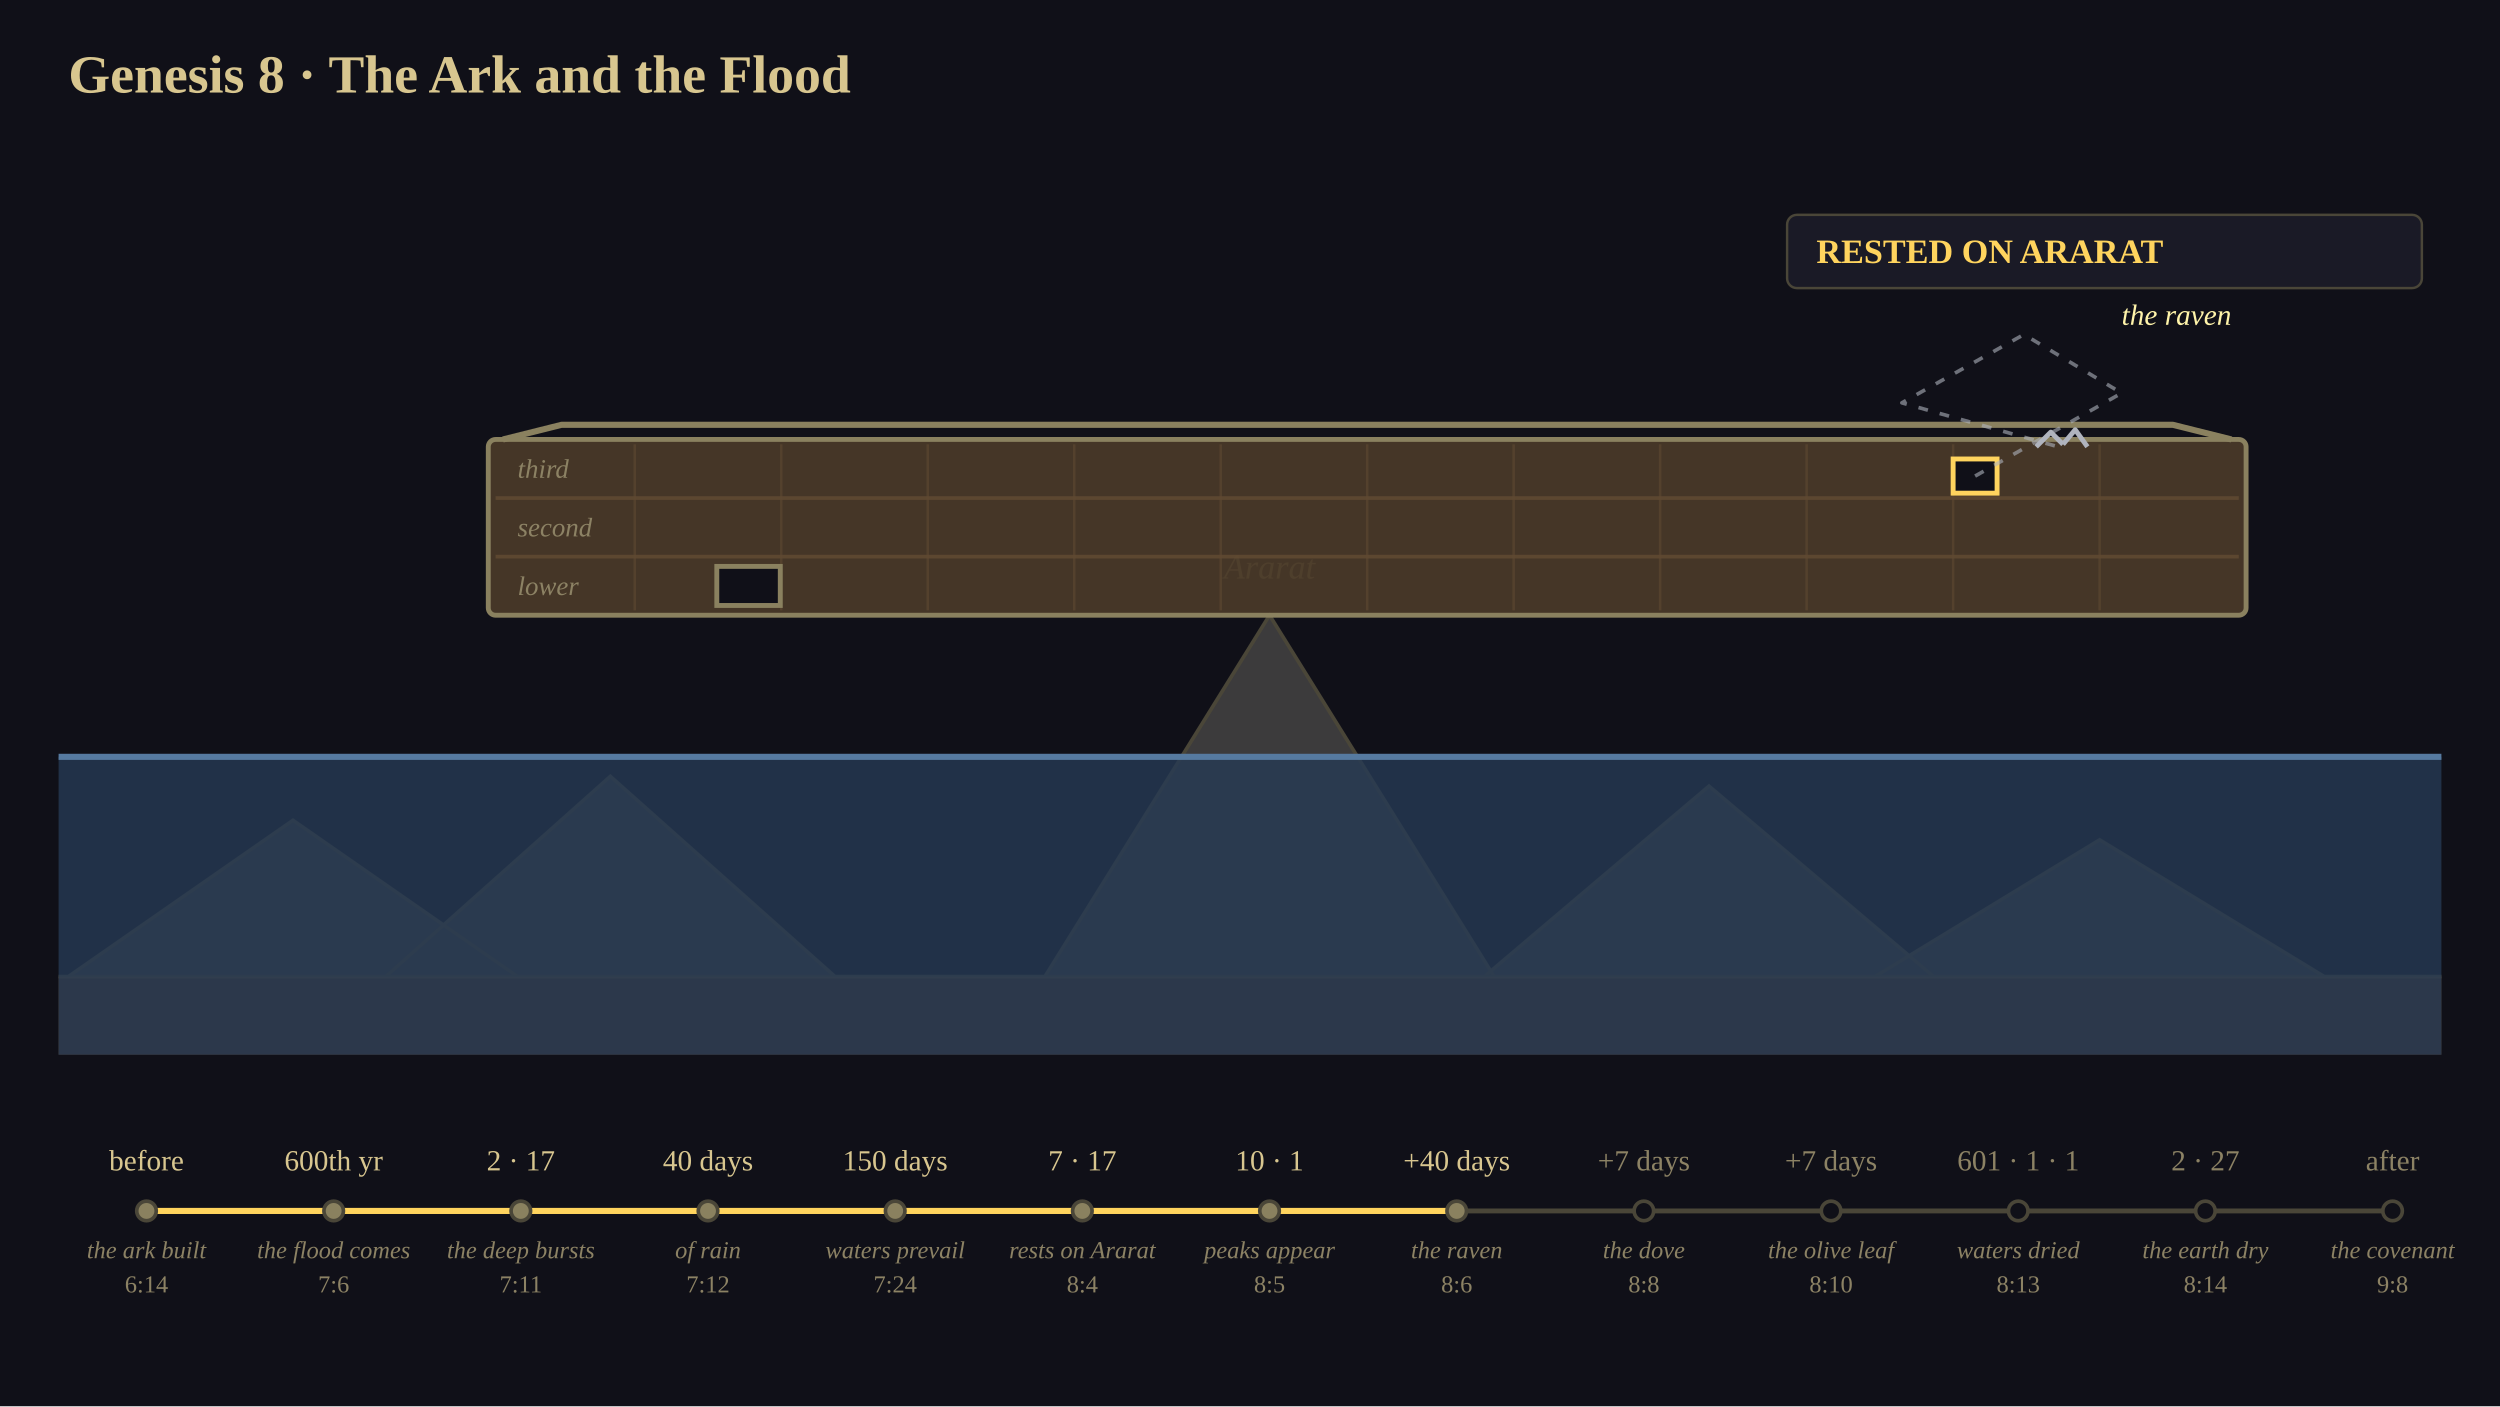
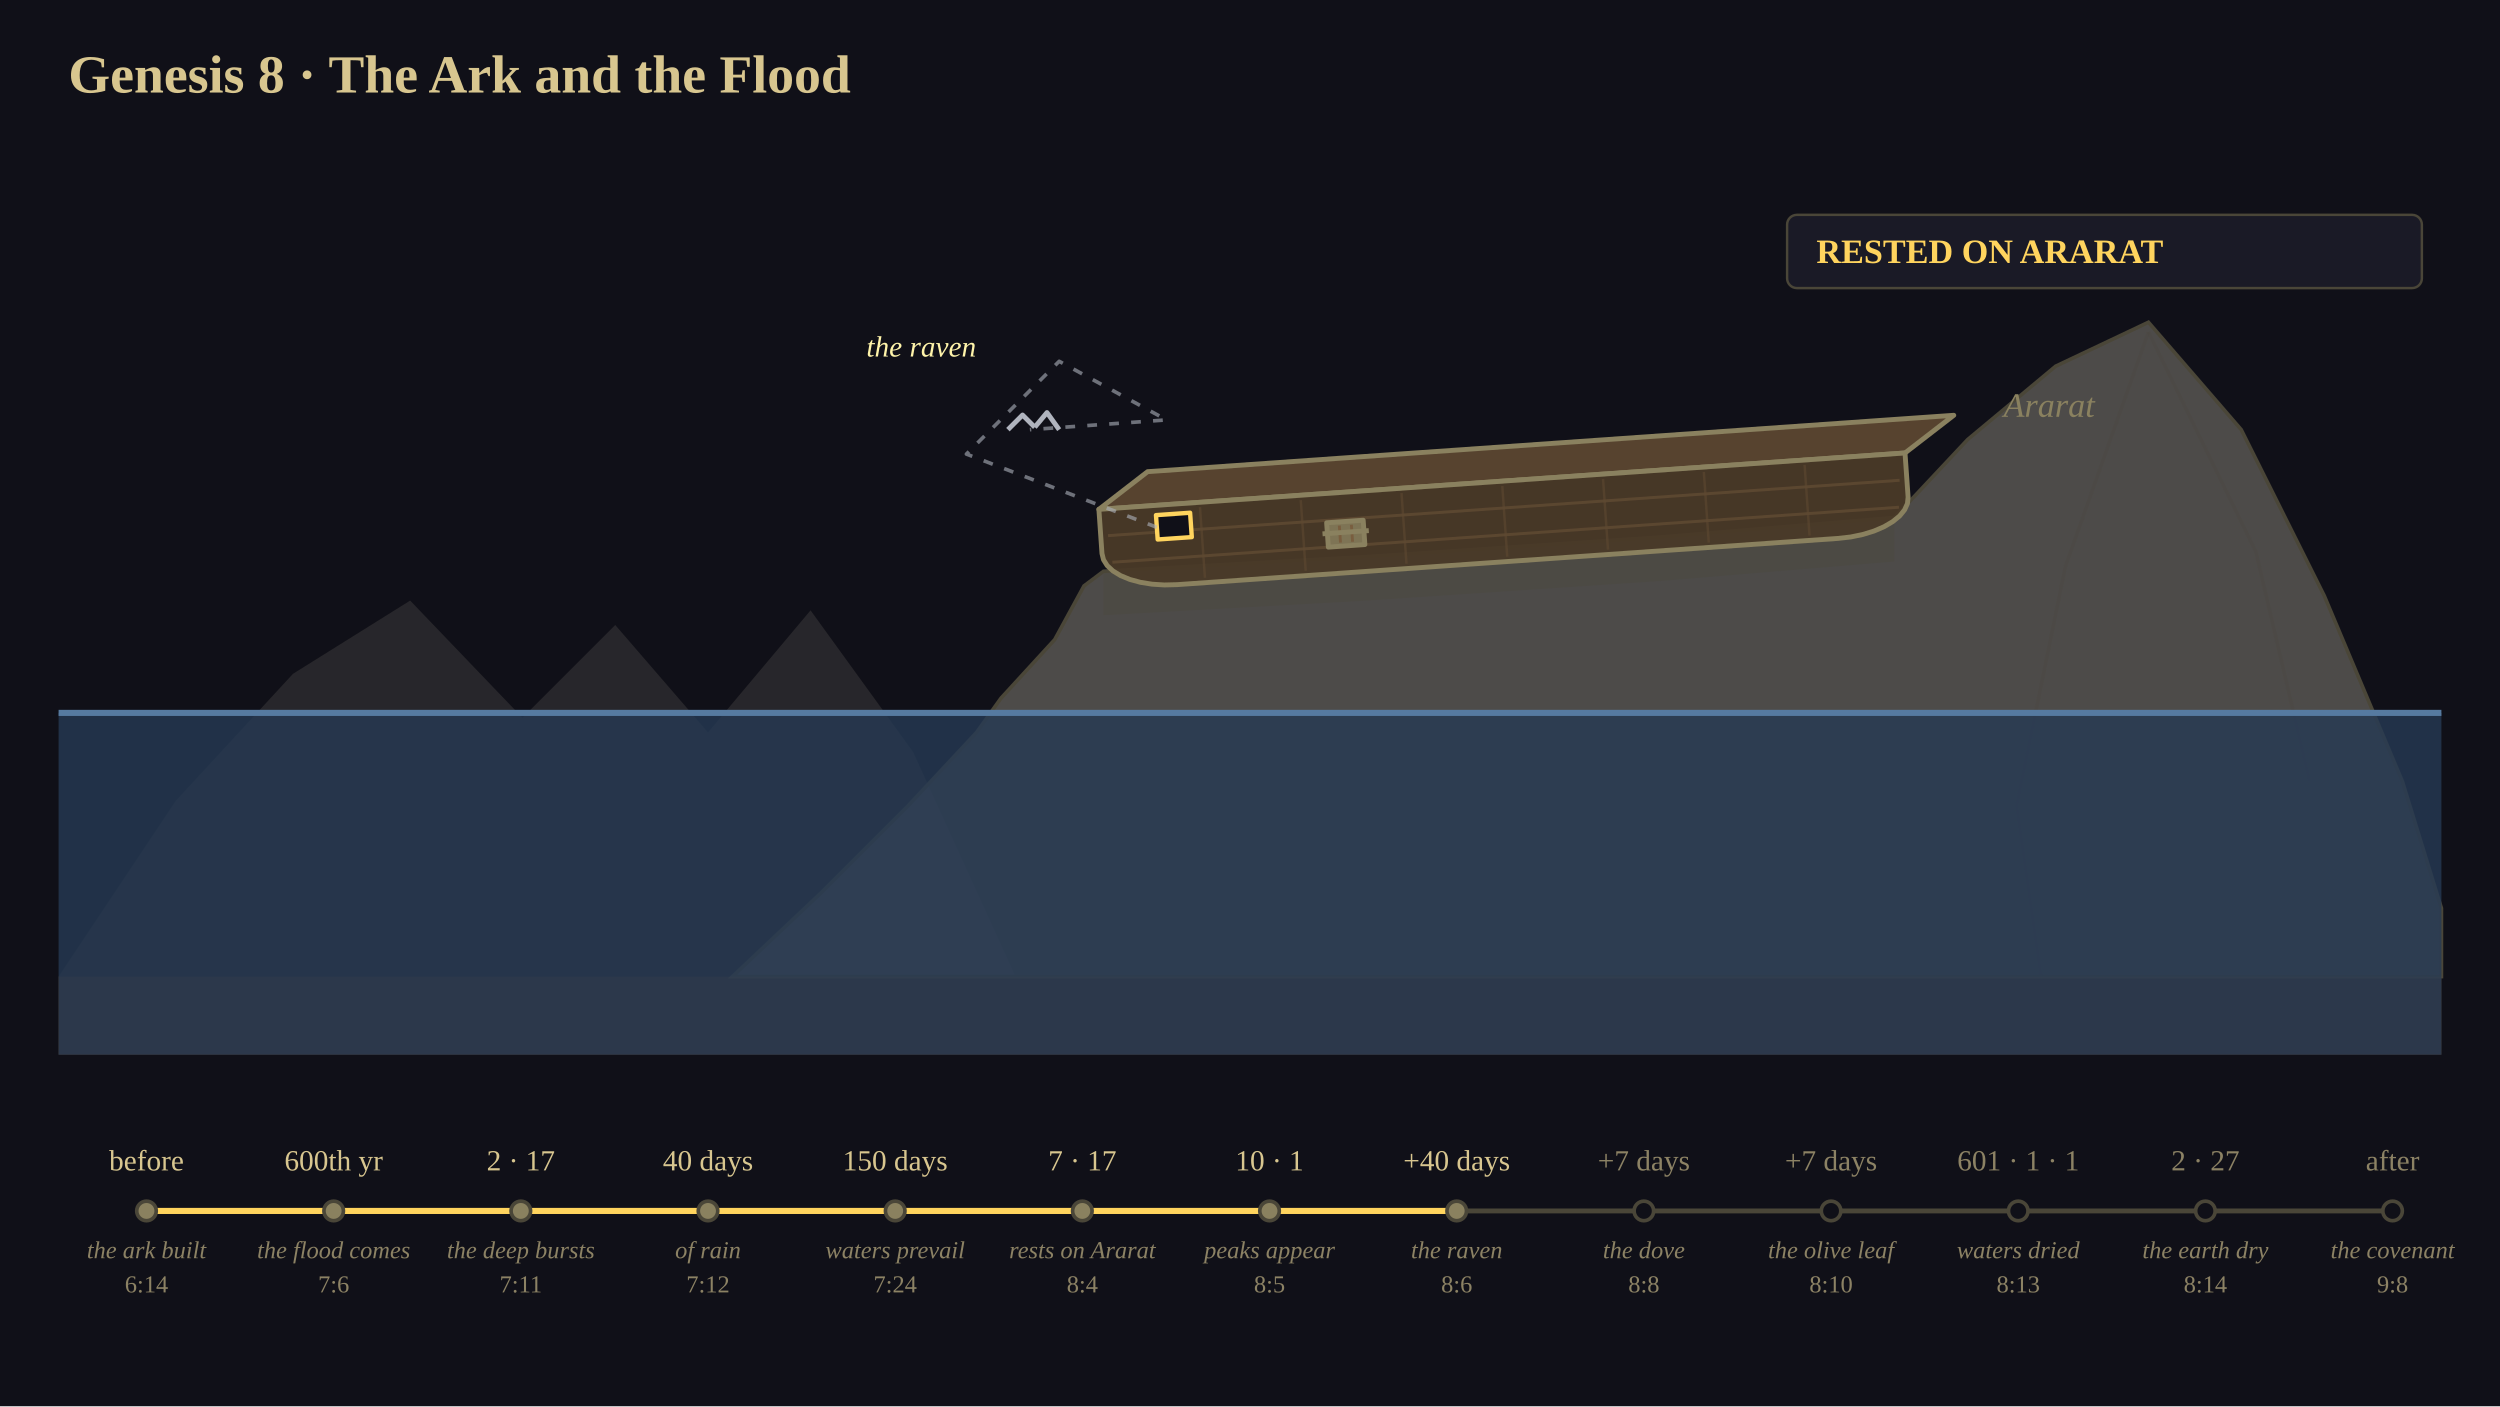
<svg xmlns="http://www.w3.org/2000/svg" viewBox="0 0 1024 576" width="1024" height="576" font-family="Georgia, 'Times New Roman', serif">
  <rect x="0" y="0" width="1024" height="576" fill="rgb(16,16,24)" />
  <text x="28" y="24" font-size="22" text-anchor="start" dominant-baseline="text-before-edge" fill="rgb(216,198,143)" font-family="Georgia, 'Times New Roman', serif" font-weight="bold">Genesis 8 · The Ark and the Flood</text>
-   <polygon points="24,400 28,400 120,336 212,400 158,400 250,318 342,400 428,400 520,252 612,400 608,400 700,322 792,400 768,400 860,344 952,400 1000,400" fill="rgb(120,116,108)" fill-opacity="0.431" stroke="rgb(74,70,56)" stroke-width="1.5" />
+   <polygon points="24,400 72,328 120,276 168,246 214,294 252,256 290,300 332,250 374,308 416,400" fill="rgb(120,116,108)" fill-opacity="0.227" />
+   <polygon points="300,400 336,366 372,330 400,300 410,286 432,262 444,240 452,234 560,228 680,220 776,212 806,180 842,150 880,132 918,176 952,244 984,320 1000,372 1000,400" fill="rgb(120,116,108)" fill-opacity="0.588" stroke="rgb(74,70,56)" stroke-width="1.5" />
+   <polygon points="452,234 560,228 680,220 776,212 776,230 680,238 560,246 452,252" fill="rgb(74,70,56)" fill-opacity="0.243" />
+   <polyline points="880,136 846,232 826,330 836,400" stroke-linejoin="round" fill="none" stroke="rgb(74,70,56)" stroke-width="1.5" stroke-opacity="0.180" />
+   <polyline points="880,136 924,226 946,320" stroke-linejoin="round" fill="none" stroke="rgb(74,70,56)" stroke-width="1.5" stroke-opacity="0.180" />
  <rect x="24" y="400" width="976" height="32" fill="rgb(120,88,58)" fill-opacity="0.510" />
-   <text x="520" y="240" font-size="14" text-anchor="middle" dominant-baseline="text-after-edge" fill="rgb(140,130,100)" font-family="Georgia, 'Times New Roman', serif" font-style="italic">Ararat</text>
-   <rect x="24" y="310" width="976" height="122" fill="rgb(38,58,84)" fill-opacity="0.804" />
-   <line x1="24" y1="310" x2="1000" y2="310" stroke="rgb(86,122,160)" stroke-width="2.5" />
-   <rect x="200" y="180" width="720" height="72" rx="3" fill="rgb(74,58,40)" fill-opacity="0.922" stroke="rgb(138,129,95)" stroke-width="2" />
-   <polyline points="206,180 230,174 890,174 914,180" stroke-linejoin="round" fill="none" stroke="rgb(138,129,95)" stroke-width="2.5" />
-   <text x="212" y="192" font-size="11" text-anchor="start" dominant-baseline="central" fill="rgb(140,130,100)" font-family="Georgia, 'Times New Roman', serif" font-style="italic">third</text>
-   <line x1="203" y1="204" x2="917" y2="204" stroke="rgb(96,74,50)" stroke-width="1.5" stroke-opacity="0.863" />
-   <text x="212" y="216" font-size="11" text-anchor="start" dominant-baseline="central" fill="rgb(140,130,100)" font-family="Georgia, 'Times New Roman', serif" font-style="italic">second</text>
-   <line x1="203" y1="228" x2="917" y2="228" stroke="rgb(96,74,50)" stroke-width="1.5" stroke-opacity="0.863" />
-   <text x="212" y="240" font-size="11" text-anchor="start" dominant-baseline="central" fill="rgb(140,130,100)" font-family="Georgia, 'Times New Roman', serif" font-style="italic">lower</text>
-   <line x1="260" y1="182" x2="260" y2="250" stroke="rgb(96,74,50)" stroke-width="1" stroke-opacity="0.588" />
-   <line x1="320" y1="182" x2="320" y2="250" stroke="rgb(96,74,50)" stroke-width="1" stroke-opacity="0.588" />
-   <line x1="380" y1="182" x2="380" y2="250" stroke="rgb(96,74,50)" stroke-width="1" stroke-opacity="0.588" />
-   <line x1="440" y1="182" x2="440" y2="250" stroke="rgb(96,74,50)" stroke-width="1" stroke-opacity="0.588" />
-   <line x1="500" y1="182" x2="500" y2="250" stroke="rgb(96,74,50)" stroke-width="1" stroke-opacity="0.588" />
-   <line x1="560" y1="182" x2="560" y2="250" stroke="rgb(96,74,50)" stroke-width="1" stroke-opacity="0.588" />
-   <line x1="620" y1="182" x2="620" y2="250" stroke="rgb(96,74,50)" stroke-width="1" stroke-opacity="0.588" />
-   <line x1="680" y1="182" x2="680" y2="250" stroke="rgb(96,74,50)" stroke-width="1" stroke-opacity="0.588" />
-   <line x1="740" y1="182" x2="740" y2="250" stroke="rgb(96,74,50)" stroke-width="1" stroke-opacity="0.588" />
-   <line x1="800" y1="182" x2="800" y2="250" stroke="rgb(96,74,50)" stroke-width="1" stroke-opacity="0.588" />
-   <line x1="860" y1="182" x2="860" y2="250" stroke="rgb(96,74,50)" stroke-width="1" stroke-opacity="0.588" />
-   <rect x="293.6" y="232" width="26" height="16" fill="rgb(16,16,24)" stroke="rgb(138,129,95)" stroke-width="2" />
-   <rect x="800" y="188" width="18" height="14" fill="rgb(16,16,24)" stroke="rgb(255,212,94)" stroke-width="2" />
-   <polyline points="809,195 869,161 829,137 779,165 843,183" stroke-linejoin="round" fill="none" stroke="rgb(176,180,190)" stroke-width="1.5" stroke-opacity="0.588" stroke-dasharray="4,5" />
-   <polyline points="834,183 840,177 845,182" stroke-linejoin="round" fill="none" stroke="rgb(176,180,190)" stroke-width="2" />
-   <polyline points="845,182 850,176 855,183" stroke-linejoin="round" fill="none" stroke="rgb(176,180,190)" stroke-width="2" />
-   <text x="869" y="129" font-size="12" text-anchor="start" dominant-baseline="central" fill="rgb(255,244,170)" font-family="Georgia, 'Times New Roman', serif" font-style="italic">the raven</text>
+   <text x="858" y="166" font-size="14" text-anchor="end" dominant-baseline="central" fill="rgb(138,129,95)" font-family="Georgia, 'Times New Roman', serif" font-style="italic">Ararat</text>
+   <polygon points="450.1,208.63 780.29,185.54 800.27,170.1 470.07,193.19" stroke-linejoin="round" fill="rgb(96,74,50)" fill-opacity="0.882" stroke="rgb(138,129,95)" stroke-width="2" />
+   <polygon points="450.1,208.63 780.29,185.54 781.56,203.64 781.56,203.64 781.29,206.25 780.12,208.83 778.1,211.33 775.27,213.65 771.74,215.73 767.6,217.51 762.98,218.93 758.02,219.95 752.88,220.53 482.12,239.47 476.94,239.6 471.89,239.28 467.12,238.52 462.78,237.34 458.99,235.77 455.87,233.86 453.51,231.67 452,229.27 451.37,226.73" stroke-linejoin="round" fill="rgb(74,58,40)" fill-opacity="0.941" stroke="rgb(138,129,95)" stroke-width="2" />
+   <line x1="453.86" y1="219.39" x2="778.07" y2="196.72" stroke="rgb(96,74,50)" stroke-width="1.2" stroke-opacity="0.824" />
+   <line x1="455.64" y1="230.29" x2="777.82" y2="207.76" stroke="rgb(96,74,50)" stroke-width="1.2" stroke-opacity="0.824" />
+   <line x1="491.51" y1="207.73" x2="493.54" y2="236.66" stroke="rgb(96,74,50)" stroke-width="1" stroke-opacity="0.549" />
+   <line x1="532.79" y1="204.85" x2="534.81" y2="233.78" stroke="rgb(96,74,50)" stroke-width="1" stroke-opacity="0.549" />
+   <line x1="574.06" y1="201.96" x2="576.09" y2="230.89" stroke="rgb(96,74,50)" stroke-width="1" stroke-opacity="0.549" />
+   <line x1="615.34" y1="199.08" x2="617.36" y2="228" stroke="rgb(96,74,50)" stroke-width="1" stroke-opacity="0.549" />
+   <line x1="656.61" y1="196.19" x2="658.63" y2="225.12" stroke="rgb(96,74,50)" stroke-width="1" stroke-opacity="0.549" />
+   <line x1="697.89" y1="193.3" x2="699.91" y2="222.23" stroke="rgb(96,74,50)" stroke-width="1" stroke-opacity="0.549" />
+   <line x1="739.16" y1="190.42" x2="741.18" y2="219.35" stroke="rgb(96,74,50)" stroke-width="1" stroke-opacity="0.549" />
+   <polygon points="543.39,214.13 558.36,213.08 559.05,223.06 544.09,224.11" stroke-linejoin="round" fill="rgb(138,129,95)" fill-opacity="0.824" stroke="rgb(138,129,95)" stroke-width="2" />
+   <line x1="548.58" y1="215.27" x2="549.07" y2="222.25" stroke="rgb(120,88,58)" stroke-width="1.2" stroke-opacity="0.784" />
+   <line x1="553.52" y1="214.93" x2="554.01" y2="221.91" stroke="rgb(120,88,58)" stroke-width="1.2" stroke-opacity="0.784" />
+   <line x1="541.7" y1="218.66" x2="560.66" y2="217.33" stroke="rgb(138,129,95)" stroke-width="2" />
+   <polygon points="473.49,211 487.46,210.02 488.16,220 474.19,220.97" stroke-linejoin="round" fill="rgb(16,16,24)" stroke="rgb(255,212,94)" stroke-width="1.8" />
+   <rect x="24" y="292" width="976" height="140" fill="rgb(38,58,84)" fill-opacity="0.804" />
+   <line x1="24" y1="292" x2="1000" y2="292" stroke="rgb(86,122,160)" stroke-width="2.5" />
+   <polyline points="473.84,215.99 395.84,185.99 433.84,147.99 477.84,171.99 421.84,175.99" stroke-linejoin="round" fill="none" stroke="rgb(176,180,190)" stroke-width="1.5" stroke-opacity="0.588" stroke-dasharray="4,5" />
+   <polyline points="412.84,175.99 418.84,169.99 423.84,174.99" stroke-linejoin="round" fill="none" stroke="rgb(176,180,190)" stroke-width="2" />
+   <polyline points="423.84,174.99 428.84,168.99 433.84,175.99" stroke-linejoin="round" fill="none" stroke="rgb(176,180,190)" stroke-width="2" />
+   <text x="399.84" y="141.99" font-size="12" text-anchor="end" dominant-baseline="central" fill="rgb(255,244,170)" font-family="Georgia, 'Times New Roman', serif" font-style="italic">the raven</text>
  <rect x="732" y="88" width="260" height="30" rx="4" fill="rgb(26,26,38)" stroke="rgb(74,70,56)" stroke-width="1" />
  <text x="744" y="103" font-size="14" text-anchor="start" dominant-baseline="central" fill="rgb(255,212,94)" font-family="Georgia, 'Times New Roman', serif" font-weight="bold">RESTED ON ARARAT</text>
  <line x1="60" y1="496" x2="980" y2="496" stroke="rgb(74,70,56)" stroke-width="2" />
  <line x1="60" y1="496" x2="596.67" y2="496" stroke="rgb(255,212,94)" stroke-width="2.5" />
  <circle cx="60" cy="496" r="4" fill="rgb(138,129,95)" stroke="rgb(74,70,56)" stroke-width="1.5" />
  <text x="60" y="482" font-size="12" text-anchor="middle" dominant-baseline="text-after-edge" fill="rgb(216,198,143)" font-family="Georgia, 'Times New Roman', serif">before</text>
  <text x="60" y="512" font-size="10" text-anchor="middle" dominant-baseline="central" fill="rgb(140,130,100)" font-family="Georgia, 'Times New Roman', serif" font-style="italic">the ark built</text>
  <text x="60" y="526" font-size="10" text-anchor="middle" dominant-baseline="central" fill="rgb(140,130,100)" font-family="Georgia, 'Times New Roman', serif">6:14</text>
  <circle cx="136.67" cy="496" r="4" fill="rgb(138,129,95)" stroke="rgb(74,70,56)" stroke-width="1.5" />
  <text x="136.67" y="482" font-size="12" text-anchor="middle" dominant-baseline="text-after-edge" fill="rgb(216,198,143)" font-family="Georgia, 'Times New Roman', serif">600th yr</text>
  <text x="136.67" y="512" font-size="10" text-anchor="middle" dominant-baseline="central" fill="rgb(140,130,100)" font-family="Georgia, 'Times New Roman', serif" font-style="italic">the flood comes</text>
  <text x="136.67" y="526" font-size="10" text-anchor="middle" dominant-baseline="central" fill="rgb(140,130,100)" font-family="Georgia, 'Times New Roman', serif">7:6</text>
  <circle cx="213.33" cy="496" r="4" fill="rgb(138,129,95)" stroke="rgb(74,70,56)" stroke-width="1.5" />
  <text x="213.33" y="482" font-size="12" text-anchor="middle" dominant-baseline="text-after-edge" fill="rgb(216,198,143)" font-family="Georgia, 'Times New Roman', serif">2 · 17</text>
  <text x="213.33" y="512" font-size="10" text-anchor="middle" dominant-baseline="central" fill="rgb(140,130,100)" font-family="Georgia, 'Times New Roman', serif" font-style="italic">the deep bursts</text>
  <text x="213.33" y="526" font-size="10" text-anchor="middle" dominant-baseline="central" fill="rgb(140,130,100)" font-family="Georgia, 'Times New Roman', serif">7:11</text>
  <circle cx="290" cy="496" r="4" fill="rgb(138,129,95)" stroke="rgb(74,70,56)" stroke-width="1.5" />
  <text x="290" y="482" font-size="12" text-anchor="middle" dominant-baseline="text-after-edge" fill="rgb(216,198,143)" font-family="Georgia, 'Times New Roman', serif">40 days</text>
  <text x="290" y="512" font-size="10" text-anchor="middle" dominant-baseline="central" fill="rgb(140,130,100)" font-family="Georgia, 'Times New Roman', serif" font-style="italic">of rain</text>
  <text x="290" y="526" font-size="10" text-anchor="middle" dominant-baseline="central" fill="rgb(140,130,100)" font-family="Georgia, 'Times New Roman', serif">7:12</text>
  <circle cx="366.67" cy="496" r="4" fill="rgb(138,129,95)" stroke="rgb(74,70,56)" stroke-width="1.5" />
  <text x="366.67" y="482" font-size="12" text-anchor="middle" dominant-baseline="text-after-edge" fill="rgb(216,198,143)" font-family="Georgia, 'Times New Roman', serif">150 days</text>
  <text x="366.67" y="512" font-size="10" text-anchor="middle" dominant-baseline="central" fill="rgb(140,130,100)" font-family="Georgia, 'Times New Roman', serif" font-style="italic">waters prevail</text>
  <text x="366.67" y="526" font-size="10" text-anchor="middle" dominant-baseline="central" fill="rgb(140,130,100)" font-family="Georgia, 'Times New Roman', serif">7:24</text>
  <circle cx="443.33" cy="496" r="4" fill="rgb(138,129,95)" stroke="rgb(74,70,56)" stroke-width="1.5" />
  <text x="443.33" y="482" font-size="12" text-anchor="middle" dominant-baseline="text-after-edge" fill="rgb(216,198,143)" font-family="Georgia, 'Times New Roman', serif">7 · 17</text>
  <text x="443.33" y="512" font-size="10" text-anchor="middle" dominant-baseline="central" fill="rgb(140,130,100)" font-family="Georgia, 'Times New Roman', serif" font-style="italic">rests on Ararat</text>
  <text x="443.33" y="526" font-size="10" text-anchor="middle" dominant-baseline="central" fill="rgb(140,130,100)" font-family="Georgia, 'Times New Roman', serif">8:4</text>
  <circle cx="520" cy="496" r="4" fill="rgb(138,129,95)" stroke="rgb(74,70,56)" stroke-width="1.5" />
  <text x="520" y="482" font-size="12" text-anchor="middle" dominant-baseline="text-after-edge" fill="rgb(216,198,143)" font-family="Georgia, 'Times New Roman', serif">10 · 1</text>
  <text x="520" y="512" font-size="10" text-anchor="middle" dominant-baseline="central" fill="rgb(140,130,100)" font-family="Georgia, 'Times New Roman', serif" font-style="italic">peaks appear</text>
  <text x="520" y="526" font-size="10" text-anchor="middle" dominant-baseline="central" fill="rgb(140,130,100)" font-family="Georgia, 'Times New Roman', serif">8:5</text>
  <circle cx="596.67" cy="496" r="4" fill="rgb(138,129,95)" stroke="rgb(74,70,56)" stroke-width="1.5" />
  <text x="596.67" y="482" font-size="12" text-anchor="middle" dominant-baseline="text-after-edge" fill="rgb(216,198,143)" font-family="Georgia, 'Times New Roman', serif">+40 days</text>
  <text x="596.67" y="512" font-size="10" text-anchor="middle" dominant-baseline="central" fill="rgb(140,130,100)" font-family="Georgia, 'Times New Roman', serif" font-style="italic">the raven</text>
  <text x="596.67" y="526" font-size="10" text-anchor="middle" dominant-baseline="central" fill="rgb(140,130,100)" font-family="Georgia, 'Times New Roman', serif">8:6</text>
  <circle cx="673.33" cy="496" r="4" fill="rgb(16,16,24)" stroke="rgb(74,70,56)" stroke-width="1.5" />
  <text x="673.33" y="482" font-size="12" text-anchor="middle" dominant-baseline="text-after-edge" fill="rgb(140,130,100)" font-family="Georgia, 'Times New Roman', serif">+7 days</text>
  <text x="673.33" y="512" font-size="10" text-anchor="middle" dominant-baseline="central" fill="rgb(140,130,100)" font-family="Georgia, 'Times New Roman', serif" font-style="italic">the dove</text>
  <text x="673.33" y="526" font-size="10" text-anchor="middle" dominant-baseline="central" fill="rgb(140,130,100)" font-family="Georgia, 'Times New Roman', serif">8:8</text>
  <circle cx="750" cy="496" r="4" fill="rgb(16,16,24)" stroke="rgb(74,70,56)" stroke-width="1.5" />
  <text x="750" y="482" font-size="12" text-anchor="middle" dominant-baseline="text-after-edge" fill="rgb(140,130,100)" font-family="Georgia, 'Times New Roman', serif">+7 days</text>
  <text x="750" y="512" font-size="10" text-anchor="middle" dominant-baseline="central" fill="rgb(140,130,100)" font-family="Georgia, 'Times New Roman', serif" font-style="italic">the olive leaf</text>
  <text x="750" y="526" font-size="10" text-anchor="middle" dominant-baseline="central" fill="rgb(140,130,100)" font-family="Georgia, 'Times New Roman', serif">8:10</text>
  <circle cx="826.67" cy="496" r="4" fill="rgb(16,16,24)" stroke="rgb(74,70,56)" stroke-width="1.5" />
  <text x="826.67" y="482" font-size="12" text-anchor="middle" dominant-baseline="text-after-edge" fill="rgb(140,130,100)" font-family="Georgia, 'Times New Roman', serif">601 · 1 · 1</text>
  <text x="826.67" y="512" font-size="10" text-anchor="middle" dominant-baseline="central" fill="rgb(140,130,100)" font-family="Georgia, 'Times New Roman', serif" font-style="italic">waters dried</text>
  <text x="826.67" y="526" font-size="10" text-anchor="middle" dominant-baseline="central" fill="rgb(140,130,100)" font-family="Georgia, 'Times New Roman', serif">8:13</text>
  <circle cx="903.33" cy="496" r="4" fill="rgb(16,16,24)" stroke="rgb(74,70,56)" stroke-width="1.5" />
  <text x="903.33" y="482" font-size="12" text-anchor="middle" dominant-baseline="text-after-edge" fill="rgb(140,130,100)" font-family="Georgia, 'Times New Roman', serif">2 · 27</text>
  <text x="903.33" y="512" font-size="10" text-anchor="middle" dominant-baseline="central" fill="rgb(140,130,100)" font-family="Georgia, 'Times New Roman', serif" font-style="italic">the earth dry</text>
  <text x="903.33" y="526" font-size="10" text-anchor="middle" dominant-baseline="central" fill="rgb(140,130,100)" font-family="Georgia, 'Times New Roman', serif">8:14</text>
  <circle cx="980" cy="496" r="4" fill="rgb(16,16,24)" stroke="rgb(74,70,56)" stroke-width="1.5" />
  <text x="980" y="482" font-size="12" text-anchor="middle" dominant-baseline="text-after-edge" fill="rgb(140,130,100)" font-family="Georgia, 'Times New Roman', serif">after</text>
  <text x="980" y="512" font-size="10" text-anchor="middle" dominant-baseline="central" fill="rgb(140,130,100)" font-family="Georgia, 'Times New Roman', serif" font-style="italic">the covenant</text>
  <text x="980" y="526" font-size="10" text-anchor="middle" dominant-baseline="central" fill="rgb(140,130,100)" font-family="Georgia, 'Times New Roman', serif">9:8</text>
</svg>
